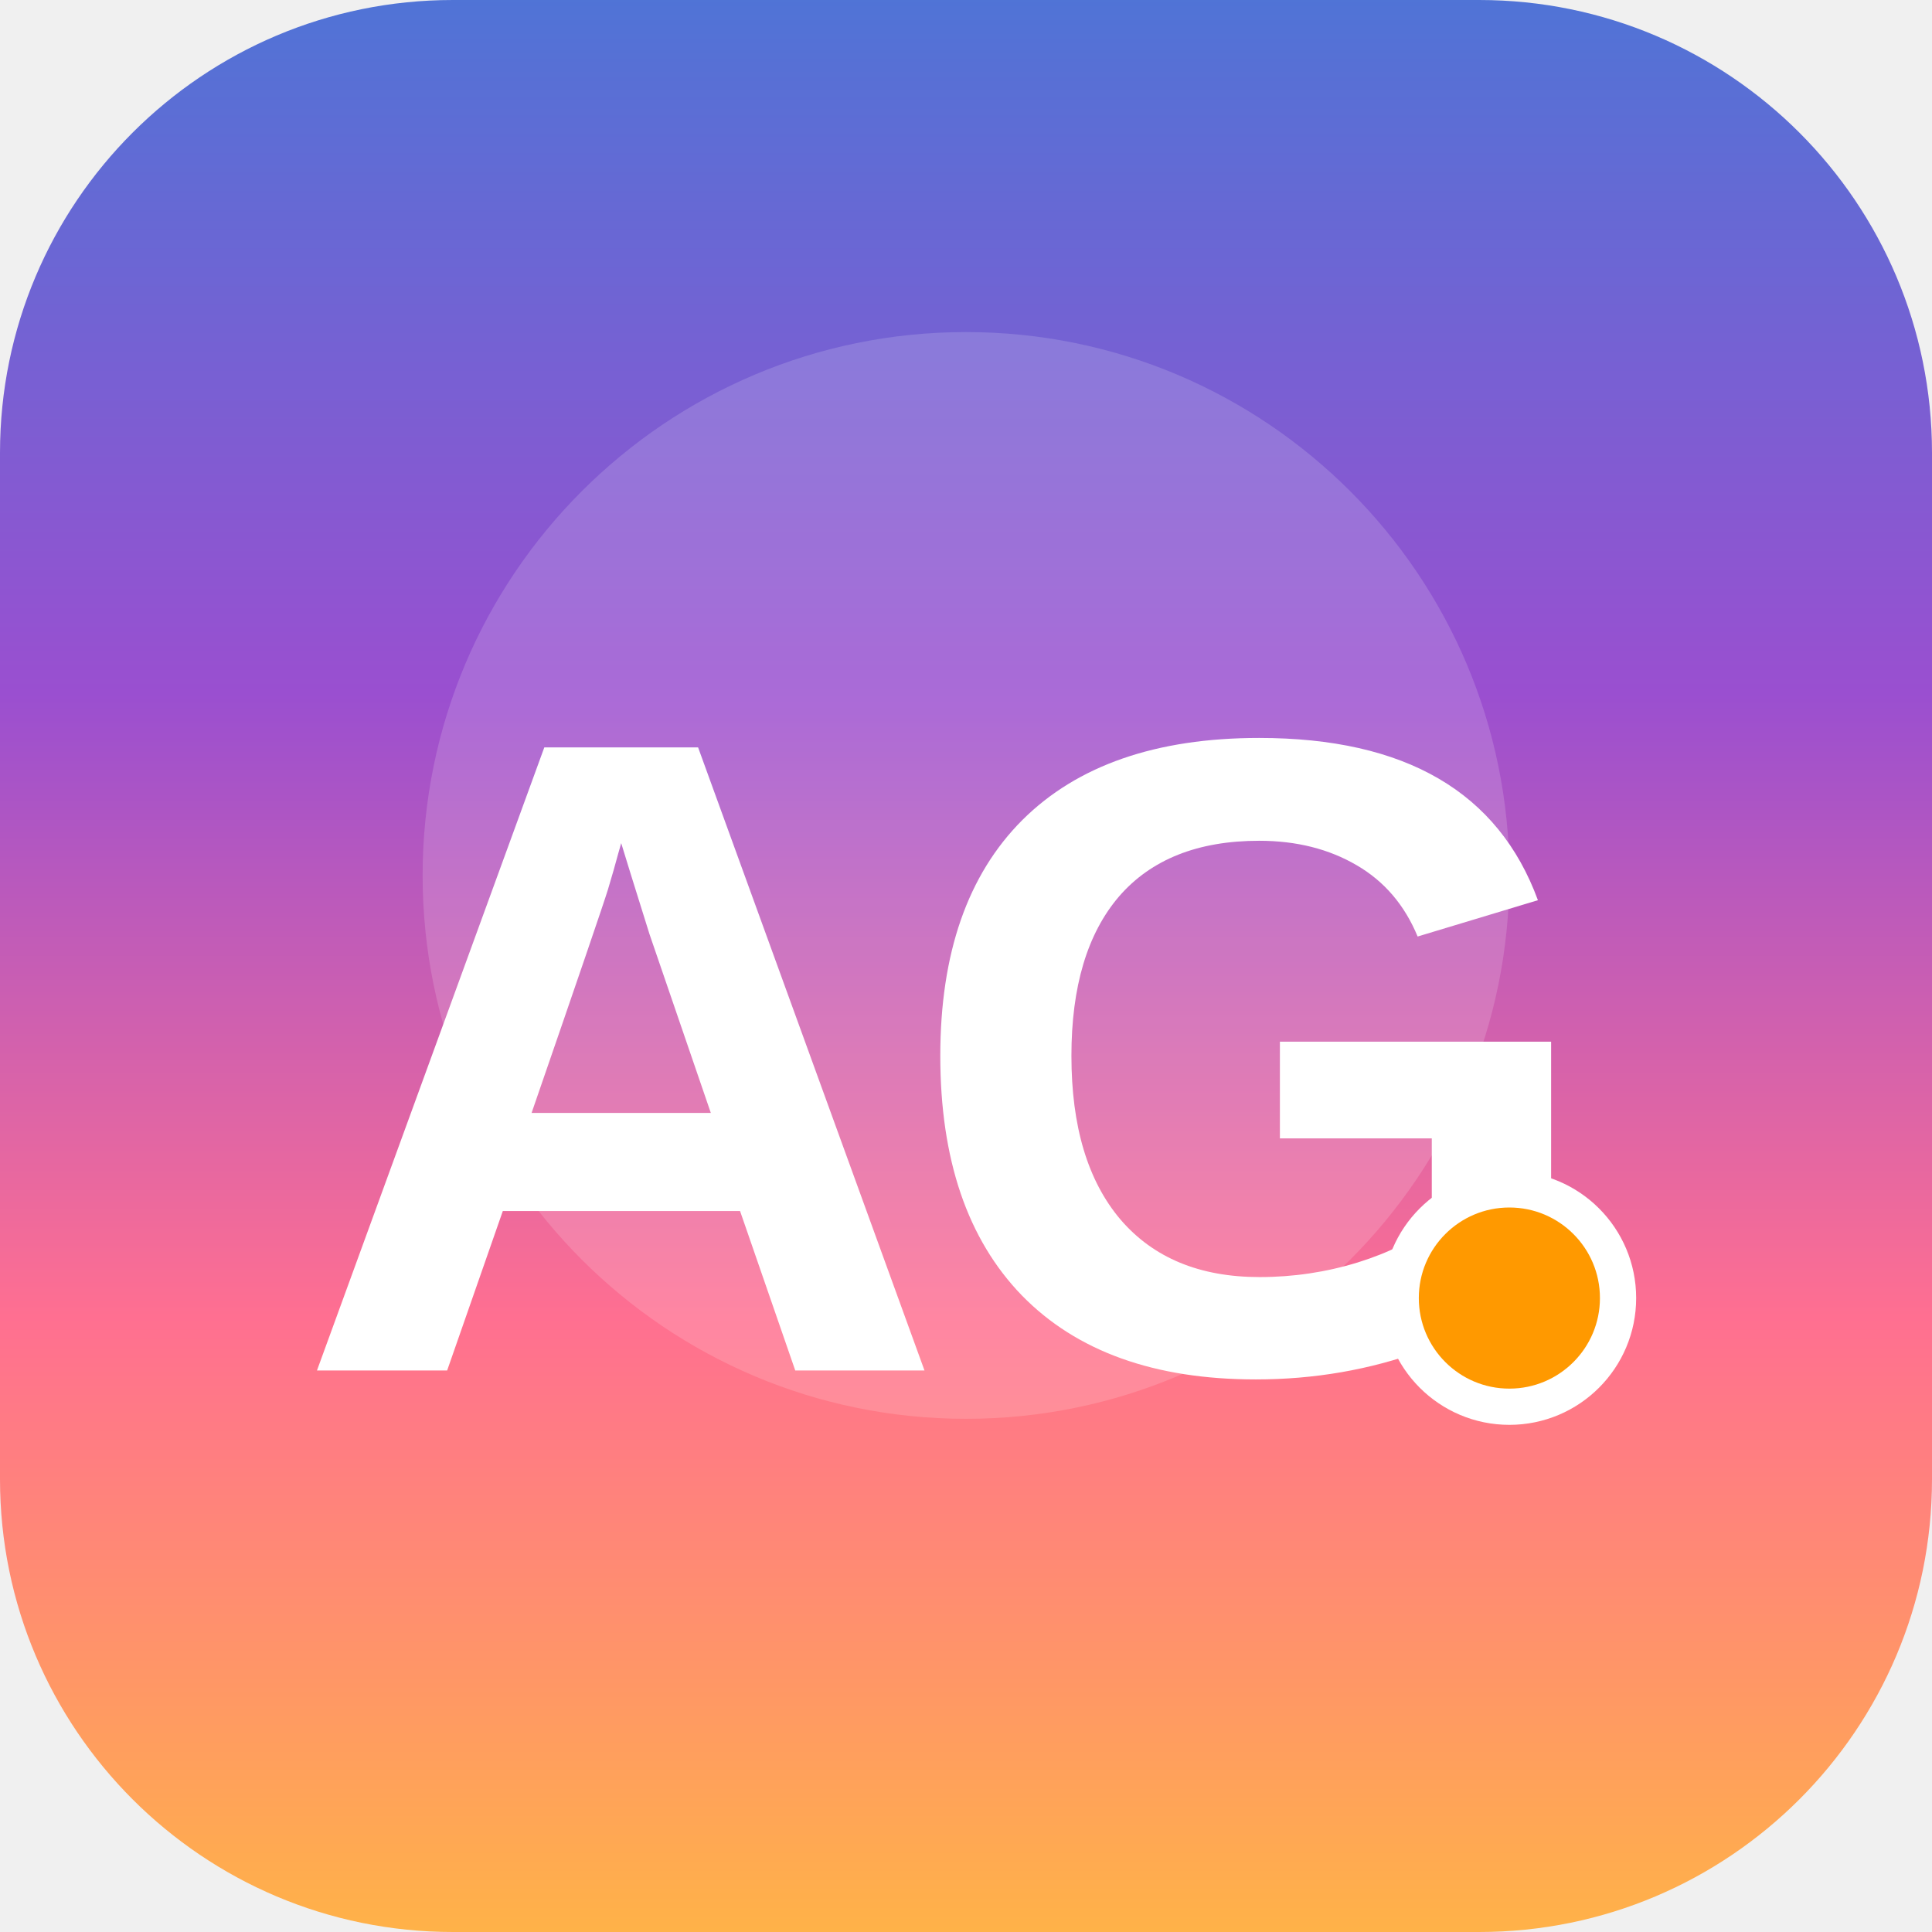
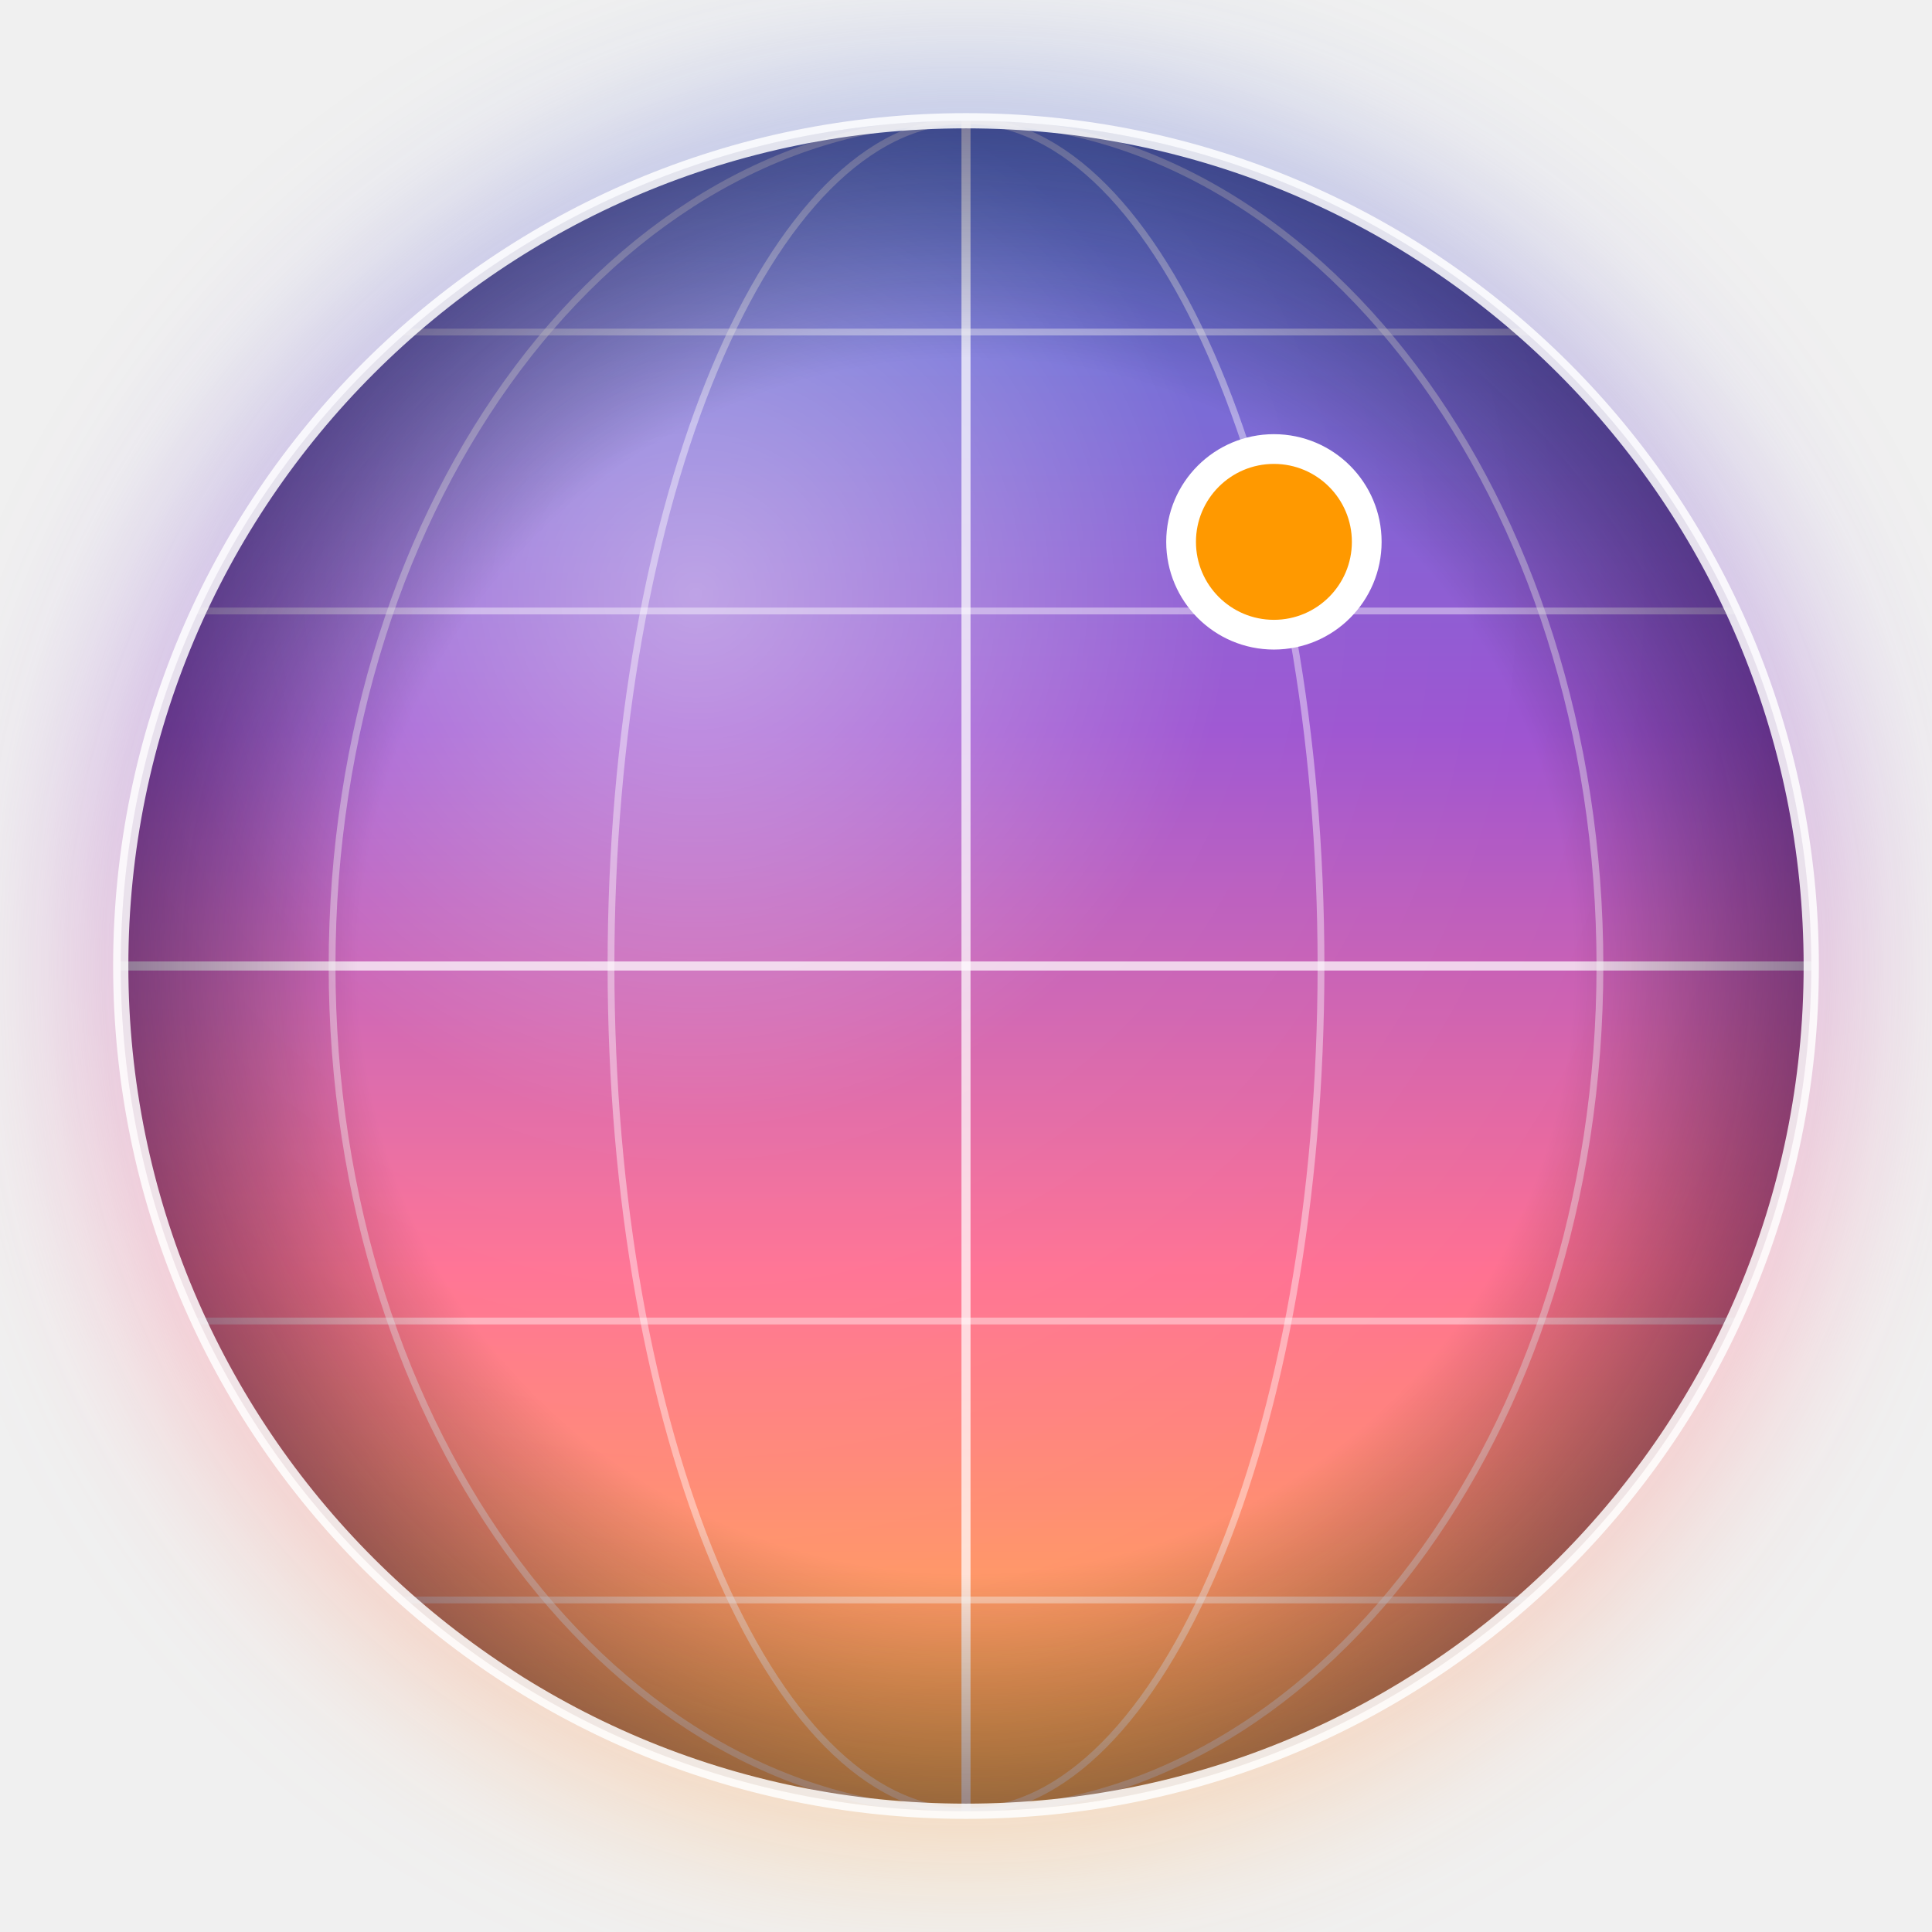
- <svg xmlns="http://www.w3.org/2000/svg" viewBox="0 0 64 64" role="img" aria-label="AGRONOV">
+ <svg xmlns="http://www.w3.org/2000/svg" viewBox="0 0 512 512" width="512" height="512" role="img" aria-label="AGRONOV GLOBAL globe">
  <defs>
-     <linearGradient id="sky" x1="0" y1="0" x2="0" y2="1">
+     <radialGradient id="sky_mk" cx="0.5" cy="0.5" r="0.62">
+       <stop offset="0" stop-color="#ff6f91" />
+       <stop offset="1" stop-color="#9a4fd0" />
+     </radialGradient>
+     <linearGradient id="sky_lin_mk" x1="0" y1="0" x2="0" y2="1">
      <stop offset="0" stop-color="#4f74d6" />
      <stop offset="0.36" stop-color="#9a4fd0" />
      <stop offset="0.68" stop-color="#ff6f91" />
      <stop offset="1" stop-color="#ffb347" />
    </linearGradient>
-     <clipPath id="round">
-       <rect width="64" height="64" rx="15" />
+     <radialGradient id="hi_mk" cx="0.34" cy="0.28" r="0.7">
+       <stop offset="0" stop-color="#ffffff" stop-opacity="0.45" />
+       <stop offset="0.45" stop-color="#ffffff" stop-opacity="0.06" />
+       <stop offset="1" stop-color="#ffffff" stop-opacity="0" />
+     </radialGradient>
+     <radialGradient id="sh_mk" cx="0.5" cy="0.5" r="0.5">
+       <stop offset="0.72" stop-color="#000000" stop-opacity="0" />
+       <stop offset="1" stop-color="#1a0a2e" stop-opacity="0.45" />
+     </radialGradient>
+     <filter id="glow_mk" x="-40%" y="-40%" width="180%" height="180%">
+       <feGaussianBlur stdDeviation="20.2" />
+     </filter>
+     <clipPath id="clip_mk">
+       <circle cx="256" cy="256" r="224" />
    </clipPath>
  </defs>
-   <g clip-path="url(#round)">
-     <rect width="64" height="64" fill="url(#sky)" />
-     <circle cx="32" cy="29" r="18" fill="#ffffff" opacity="0.16" />
-     <text x="31.5" y="35" text-anchor="middle" dominant-baseline="central" font-family="'Plus Jakarta Sans','Segoe UI',Arial,sans-serif" font-weight="800" font-size="30" letter-spacing="-1.5" fill="#ffffff">AG</text>
-     <circle cx="50" cy="43" r="3.6" fill="#ff9900" stroke="#ffffff" stroke-width="1.2" />
+   <circle cx="256" cy="256" r="237.4" fill="url(#sky_lin_mk)" opacity="0.35" filter="url(#glow_mk)" />
+   <circle cx="256" cy="256" r="224" fill="url(#sky_lin_mk)" />
+   <g clip-path="url(#clip_mk)">
+     <line x1="32" y1="88" x2="480" y2="88" stroke="#ffffff" stroke-width="1.8" stroke-opacity="0.42" />
+     <line x1="32" y1="161.92" x2="480" y2="161.92" stroke="#ffffff" stroke-width="1.8" stroke-opacity="0.42" />
+     <line x1="32" y1="256" x2="480" y2="256" stroke="#ffffff" stroke-width="2.4" stroke-opacity="0.72" />
+     <line x1="32" y1="350.08" x2="480" y2="350.08" stroke="#ffffff" stroke-width="1.8" stroke-opacity="0.42" />
+     <line x1="32" y1="424" x2="480" y2="424" stroke="#ffffff" stroke-width="1.8" stroke-opacity="0.42" />
+     <ellipse cx="256" cy="256" rx="94.08" ry="224" fill="none" stroke="#ffffff" stroke-width="1.8" stroke-opacity="0.42" />
+     <ellipse cx="256" cy="256" rx="168.00" ry="224" fill="none" stroke="#ffffff" stroke-width="1.8" stroke-opacity="0.42" />
+     <line x1="256" y1="32" x2="256" y2="480" stroke="#ffffff" stroke-width="2.4" stroke-opacity="0.72" />
+     <circle cx="256" cy="256" r="224" fill="url(#hi_mk)" />
+     <circle cx="256" cy="256" r="224" fill="url(#sh_mk)" />
  </g>
+   <circle cx="256" cy="256" r="224" fill="none" stroke="#ffffff" stroke-width="4.03" stroke-opacity="0.85" />
+   <circle cx="337.6" cy="143.6" r="24.6" fill="#ff9900" stroke="#ffffff" stroke-width="7.88" />
</svg>
